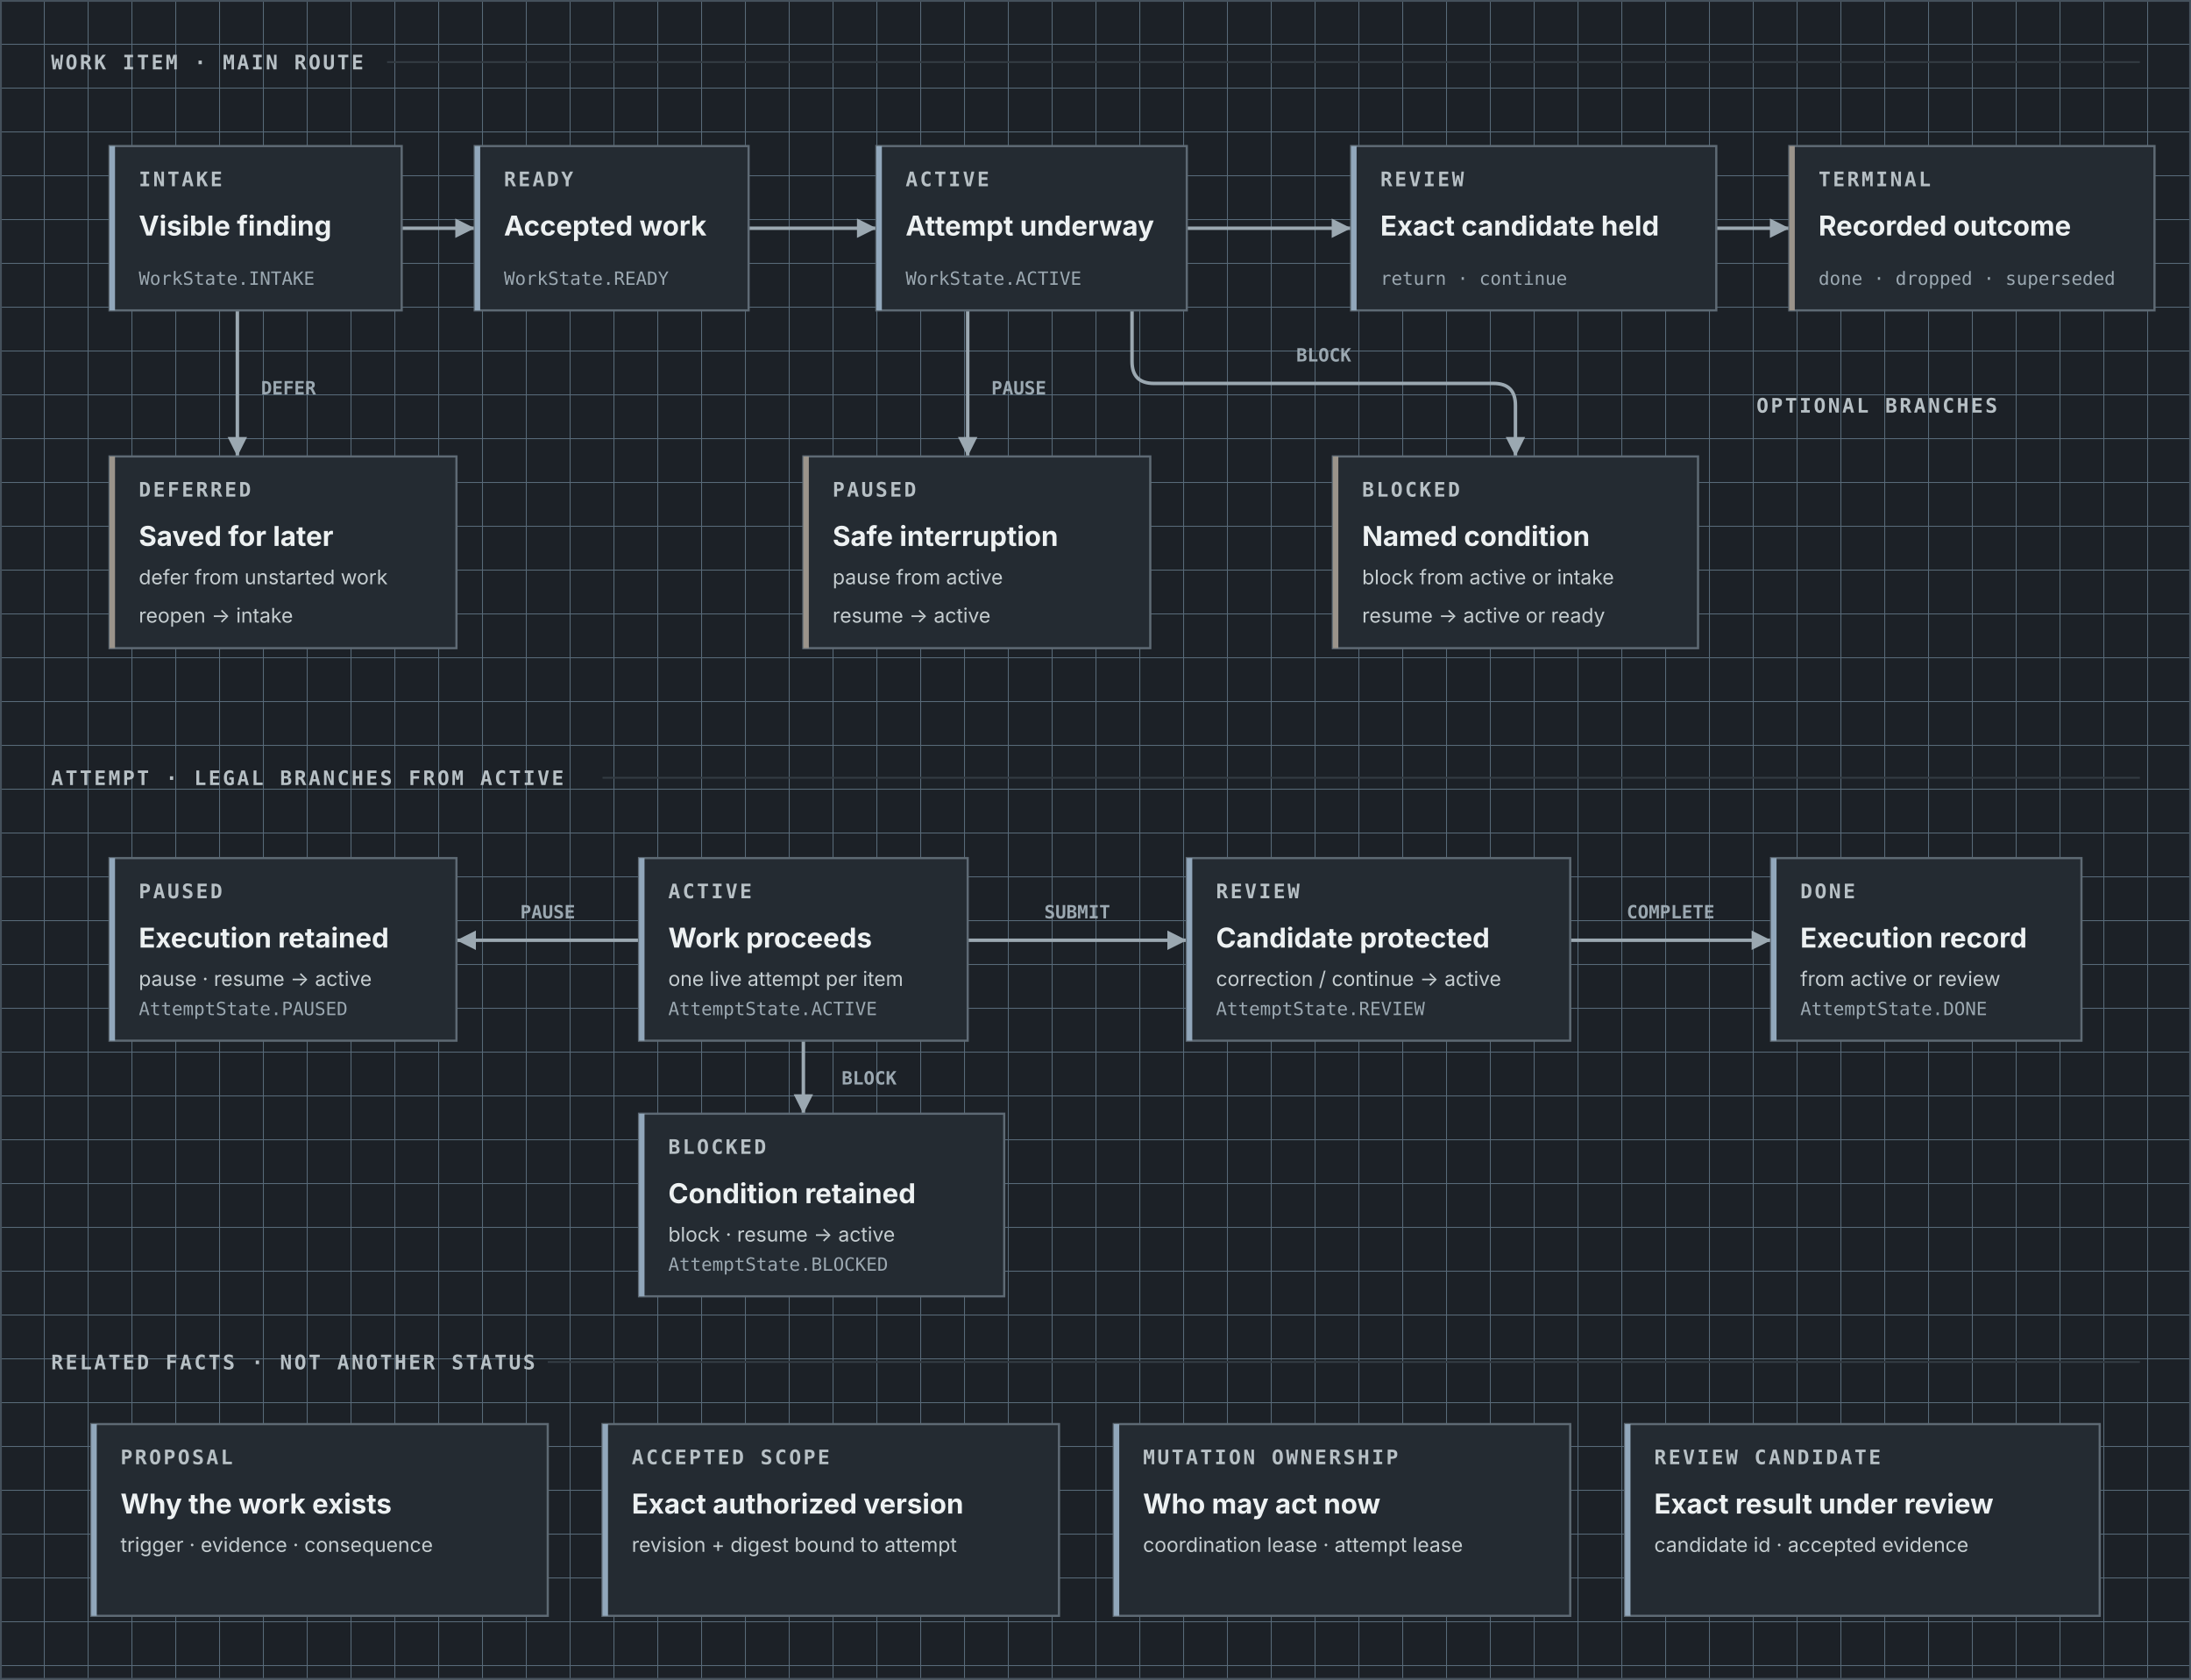
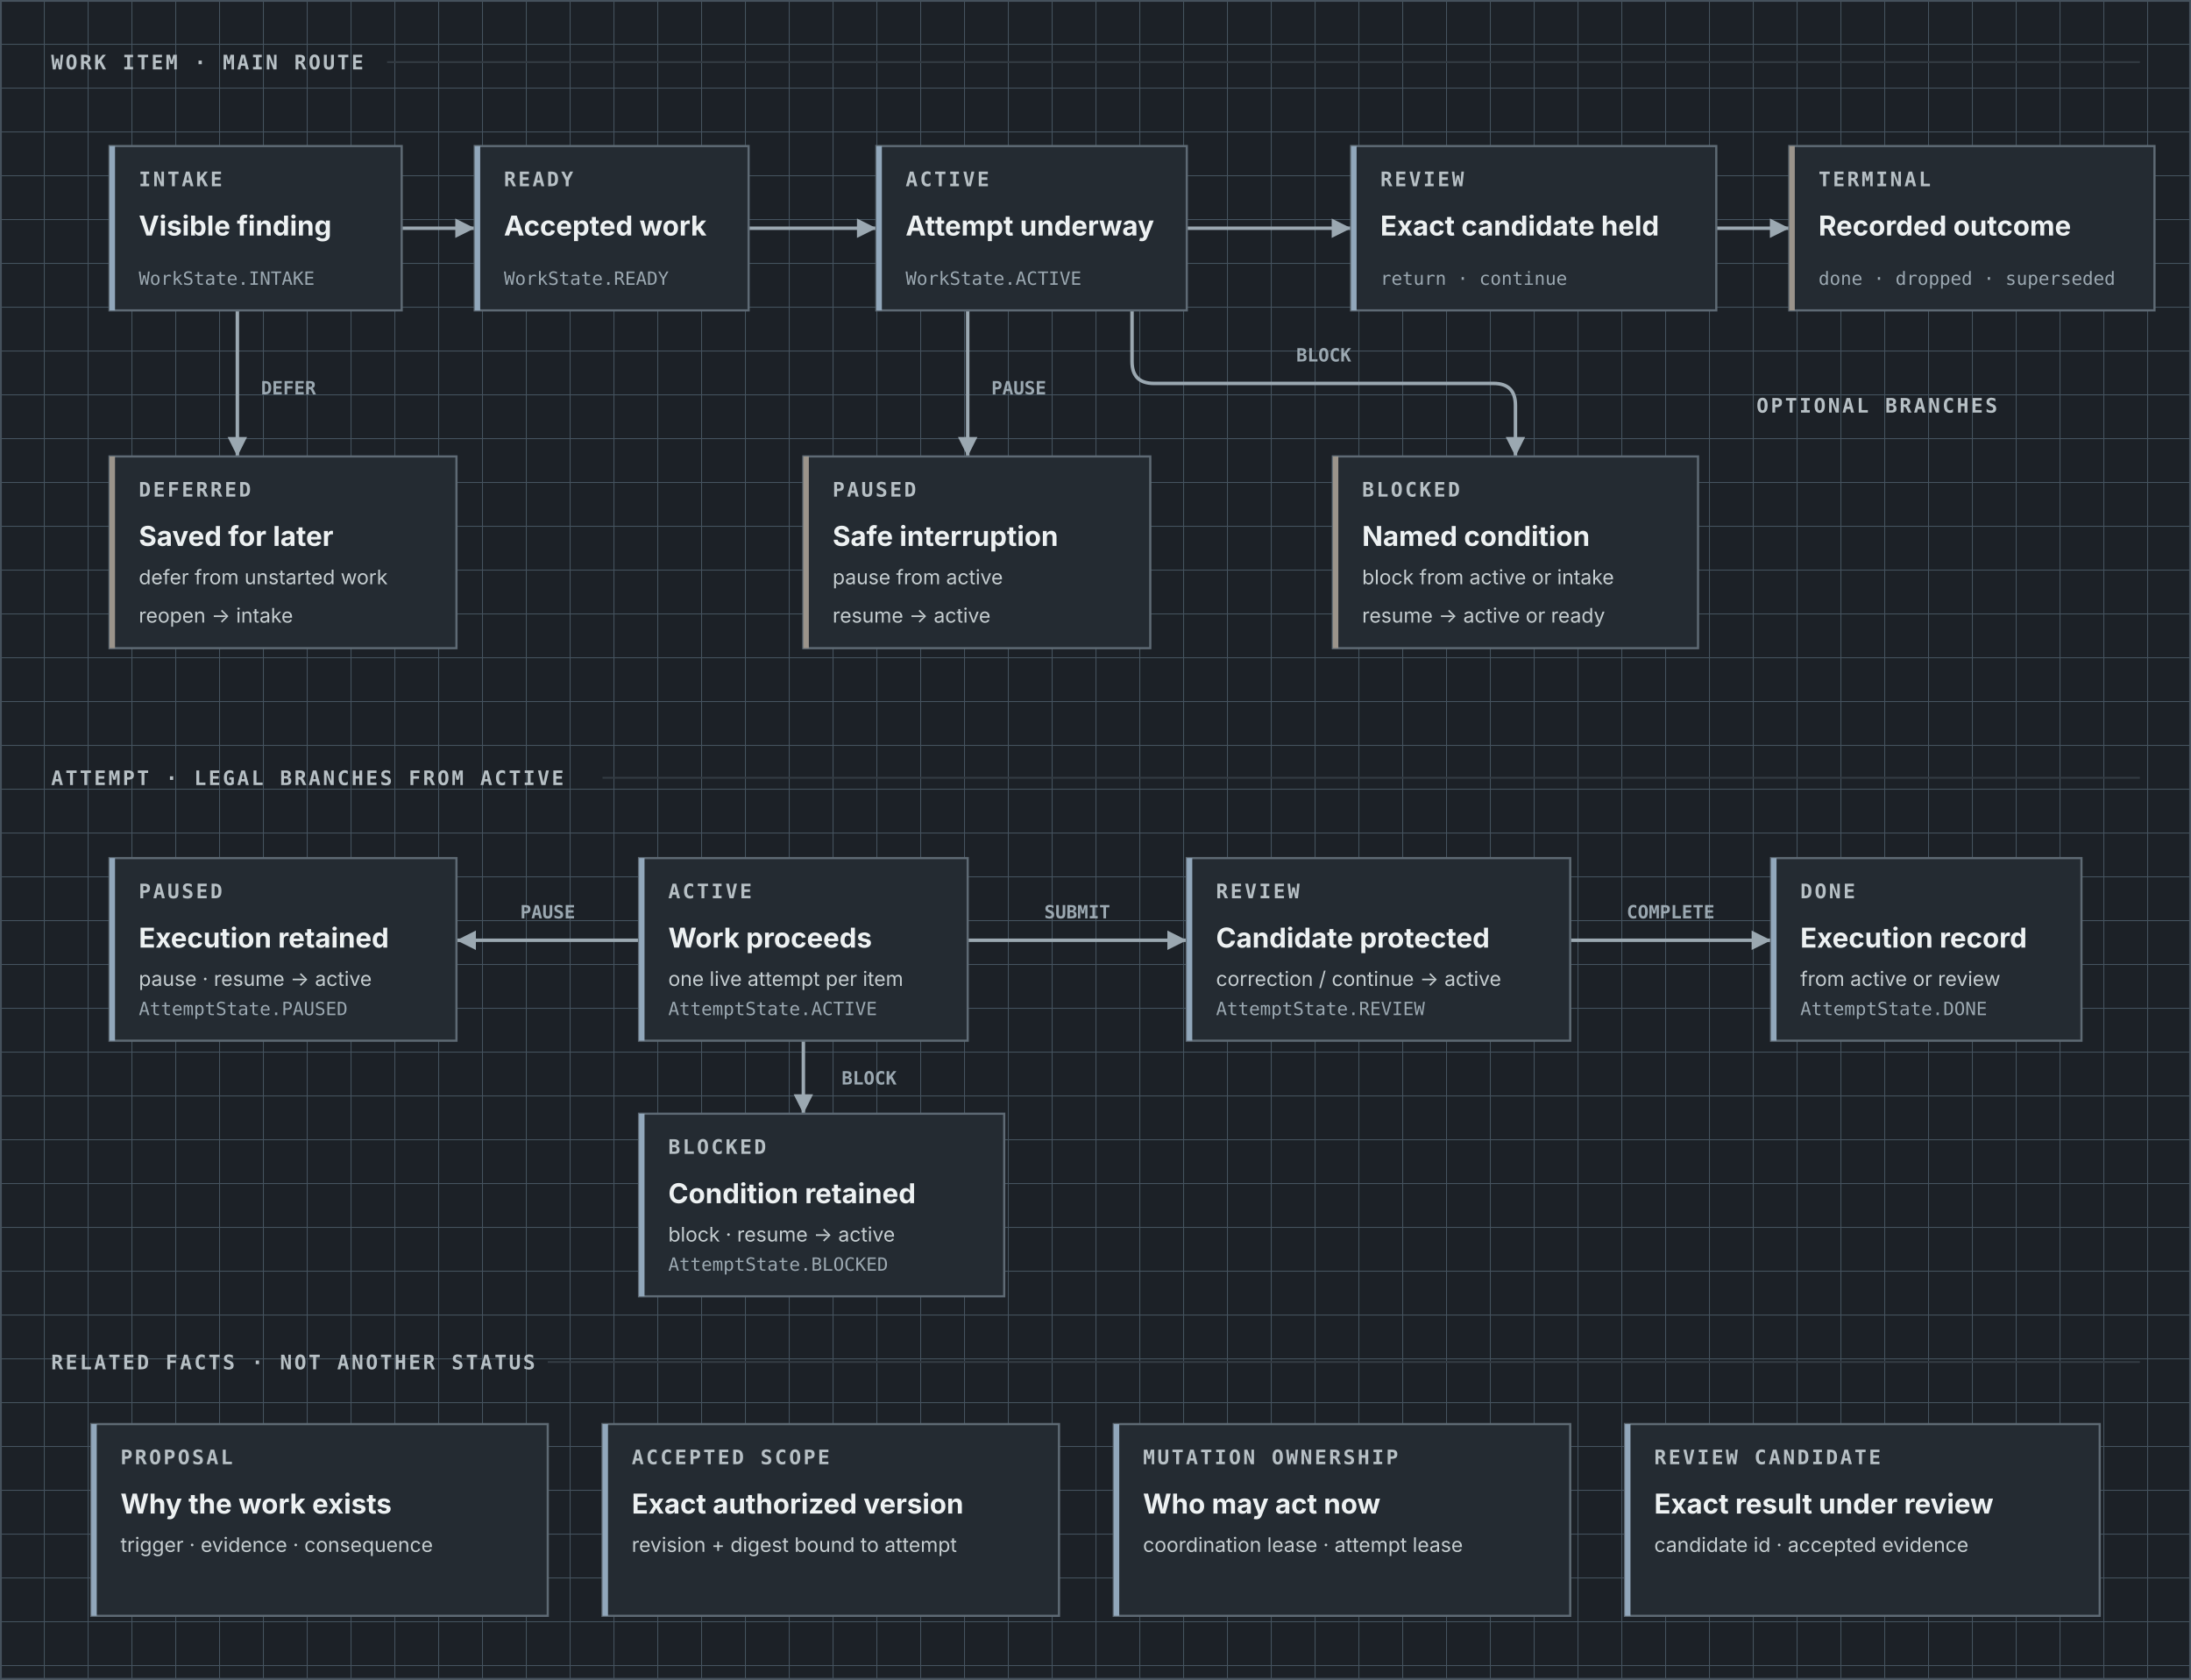
<svg xmlns="http://www.w3.org/2000/svg" role="img" aria-labelledby="title description" viewBox="0 0 1200 920">
  <defs>
    <pattern id="grid" width="24" height="24" patternUnits="userSpaceOnUse">
-       <path d="M24 0H0V24" fill="none" stroke="#586a79" stroke-width="1" />
+       <path d="M24 0H0V24" fill="none" stroke="#45535f" stroke-width="1" />
    </pattern>
    <marker id="arrow" viewBox="0 0 10 10" refX="9" refY="5" markerWidth="7" markerHeight="7" orient="auto">
      <path d="M1 1L9 5L1 9Z" fill="#9ba8b1" />
    </marker>
    <style>
      text { font-family: ui-sans-serif, system-ui, -apple-system, BlinkMacSystemFont, "Segoe UI", sans-serif; fill: #edf1f2; }
      .section-label, .box-label, .box-meta, .connector-label, .note-meta { font-family: ui-monospace, SFMono-Regular, Menlo, monospace; }
      .section-label, .box-label { font-size: 11px; font-weight: 700; letter-spacing: 0.11em; fill: #b7c0c5; }
      .section-subtitle { font-size: 11px; fill: #c5cdd0; }
      .guide { stroke: #333b42; stroke-width: 1; }
      .connector { fill: none; stroke: #9ba8b1; stroke-width: 1.9; stroke-linecap: round; }
      .connector-label { font-size: 10px; font-weight: 700; fill: #9ba8b1; }
      .box { fill: #242b32; stroke: #5e6a74; stroke-width: 1.2; }
      .box-title { font-size: 15px; font-weight: 700; }
      .box-body { font-size: 11px; fill: #c5cdd0; }
      .box-meta { font-size: 10px; fill: #9ba8b1; }
      .note { fill: #c5cdd0; }
      .note-meta { font-weight: 700; letter-spacing: 0.08em; fill: #b7c0c5; }
    </style>
  </defs>
  <rect width="1200" height="920" fill="#1c2127" />
  <rect width="1200" height="920" fill="url(#grid)" />
  <text x="28" y="38" class="section-label">WORK ITEM · MAIN ROUTE</text>
  <text x="962" y="226" class="section-label">OPTIONAL BRANCHES</text>
  <text x="28" y="430" class="section-label">ATTEMPT · LEGAL BRANCHES FROM ACTIVE</text>
  <text x="28" y="750" class="section-label">RELATED FACTS · NOT ANOTHER STATUS</text>
  <line x1="212" y1="34" x2="1172" y2="34" class="guide" />
  <line x1="330" y1="426" x2="1172" y2="426" class="guide" />
  <line x1="300" y1="746" x2="1172" y2="746" class="guide" />
  <path d="M220 125L260 125" class="connector" marker-end="url(#arrow)" />
  <path d="M410 125L480 125" class="connector" marker-end="url(#arrow)" />
  <path d="M650 125L740 125" class="connector" marker-end="url(#arrow)" />
  <path d="M940 125L980 125" class="connector" marker-end="url(#arrow)" />
  <path d="M130 170L130 250" class="connector" marker-end="url(#arrow)" />
  <text x="158" y="216" text-anchor="middle" class="connector-label">DEFER</text>
  <path d="M530 170L530 250" class="connector" marker-end="url(#arrow)" />
  <text x="558" y="216" text-anchor="middle" class="connector-label">PAUSE</text>
  <path d="M620 170L620 198Q620 210 632 210L818 210Q830 210 830 222L830 250" class="connector" marker-end="url(#arrow)" />
  <text x="725" y="198" text-anchor="middle" class="connector-label">BLOCK</text>
  <path d="M350 515L250 515" class="connector" marker-end="url(#arrow)" />
  <text x="300" y="503" text-anchor="middle" class="connector-label">PAUSE</text>
  <path d="M440 570L440 610" class="connector" marker-end="url(#arrow)" />
  <text x="476" y="594" text-anchor="middle" class="connector-label">BLOCK</text>
  <path d="M530 515L650 515" class="connector" marker-end="url(#arrow)" />
  <text x="590" y="503" text-anchor="middle" class="connector-label">SUBMIT</text>
  <path d="M860 515L970 515" class="connector" marker-end="url(#arrow)" />
  <text x="915" y="503" text-anchor="middle" class="connector-label">COMPLETE</text>
  <rect x="60" y="80" width="160" height="90" class="box" />
  <rect x="60" y="80" width="3" height="90" fill="#91a7bb" />
  <text x="76" y="102" class="box-label">INTAKE</text>
  <text x="76" y="129" class="box-title">Visible finding</text>
  <text x="76" y="156" class="box-meta">WorkState.INTAKE</text>
  <rect x="260" y="80" width="150" height="90" class="box" />
  <rect x="260" y="80" width="3" height="90" fill="#91a7bb" />
  <text x="276" y="102" class="box-label">READY</text>
  <text x="276" y="129" class="box-title">Accepted work</text>
  <text x="276" y="156" class="box-meta">WorkState.READY</text>
  <rect x="480" y="80" width="170" height="90" class="box" />
  <rect x="480" y="80" width="3" height="90" fill="#91a7bb" />
  <text x="496" y="102" class="box-label">ACTIVE</text>
  <text x="496" y="129" class="box-title">Attempt underway</text>
  <text x="496" y="156" class="box-meta">WorkState.ACTIVE</text>
  <rect x="740" y="80" width="200" height="90" class="box" />
  <rect x="740" y="80" width="3" height="90" fill="#91a7bb" />
  <text x="756" y="102" class="box-label">REVIEW</text>
  <text x="756" y="129" class="box-title">Exact candidate held</text>
  <text x="756" y="156" class="box-meta">return · continue</text>
  <rect x="980" y="80" width="200" height="90" class="box" />
  <rect x="980" y="80" width="3" height="90" fill="#9b948b" />
  <text x="996" y="102" class="box-label">TERMINAL</text>
  <text x="996" y="129" class="box-title">Recorded outcome</text>
  <text x="996" y="156" class="box-meta">done · dropped · superseded</text>
  <rect x="60" y="250" width="190" height="105" class="box" />
  <rect x="60" y="250" width="3" height="105" fill="#9b948b" />
  <text x="76" y="272" class="box-label">DEFERRED</text>
  <text x="76" y="299" class="box-title">Saved for later</text>
  <text x="76" y="320" class="box-body">defer from unstarted work</text>
  <text x="76" y="341" class="box-body">reopen → intake</text>
  <rect x="440" y="250" width="190" height="105" class="box" />
  <rect x="440" y="250" width="3" height="105" fill="#9b948b" />
  <text x="456" y="272" class="box-label">PAUSED</text>
  <text x="456" y="299" class="box-title">Safe interruption</text>
  <text x="456" y="320" class="box-body">pause from active</text>
  <text x="456" y="341" class="box-body">resume → active</text>
  <rect x="730" y="250" width="200" height="105" class="box" />
  <rect x="730" y="250" width="3" height="105" fill="#9b948b" />
  <text x="746" y="272" class="box-label">BLOCKED</text>
  <text x="746" y="299" class="box-title">Named condition</text>
  <text x="746" y="320" class="box-body">block from active or intake</text>
  <text x="746" y="341" class="box-body">resume → active or ready</text>
  <rect x="60" y="470" width="190" height="100" class="box" />
  <rect x="60" y="470" width="3" height="100" fill="#91a7bb" />
  <text x="76" y="492" class="box-label">PAUSED</text>
  <text x="76" y="519" class="box-title">Execution retained</text>
  <text x="76" y="540" class="box-body">pause · resume → active</text>
  <text x="76" y="556" class="box-meta">AttemptState.PAUSED</text>
  <rect x="350" y="470" width="180" height="100" class="box" />
  <rect x="350" y="470" width="3" height="100" fill="#91a7bb" />
  <text x="366" y="492" class="box-label">ACTIVE</text>
  <text x="366" y="519" class="box-title">Work proceeds</text>
  <text x="366" y="540" class="box-body">one live attempt per item</text>
  <text x="366" y="556" class="box-meta">AttemptState.ACTIVE</text>
  <rect x="650" y="470" width="210" height="100" class="box" />
  <rect x="650" y="470" width="3" height="100" fill="#91a7bb" />
  <text x="666" y="492" class="box-label">REVIEW</text>
  <text x="666" y="519" class="box-title">Candidate protected</text>
  <text x="666" y="540" class="box-body">correction / continue → active</text>
  <text x="666" y="556" class="box-meta">AttemptState.REVIEW</text>
  <rect x="970" y="470" width="170" height="100" class="box" />
  <rect x="970" y="470" width="3" height="100" fill="#91a7bb" />
  <text x="986" y="492" class="box-label">DONE</text>
  <text x="986" y="519" class="box-title">Execution record</text>
  <text x="986" y="540" class="box-body">from active or review</text>
  <text x="986" y="556" class="box-meta">AttemptState.DONE</text>
  <rect x="350" y="610" width="200" height="100" class="box" />
  <rect x="350" y="610" width="3" height="100" fill="#91a7bb" />
  <text x="366" y="632" class="box-label">BLOCKED</text>
  <text x="366" y="659" class="box-title">Condition retained</text>
  <text x="366" y="680" class="box-body">block · resume → active</text>
  <text x="366" y="696" class="box-meta">AttemptState.BLOCKED</text>
  <rect x="50" y="780" width="250" height="105" class="box" />
  <rect x="50" y="780" width="3" height="105" fill="#91a7bb" />
  <text x="66" y="802" class="box-label">PROPOSAL</text>
  <text x="66" y="829" class="box-title">Why the work exists</text>
  <text x="66" y="850" class="box-body">trigger · evidence · consequence</text>
  <rect x="330" y="780" width="250" height="105" class="box" />
  <rect x="330" y="780" width="3" height="105" fill="#91a7bb" />
  <text x="346" y="802" class="box-label">ACCEPTED SCOPE</text>
  <text x="346" y="829" class="box-title">Exact authorized version</text>
  <text x="346" y="850" class="box-body">revision + digest bound to attempt</text>
  <rect x="610" y="780" width="250" height="105" class="box" />
  <rect x="610" y="780" width="3" height="105" fill="#91a7bb" />
  <text x="626" y="802" class="box-label">MUTATION OWNERSHIP</text>
  <text x="626" y="829" class="box-title">Who may act now</text>
  <text x="626" y="850" class="box-body">coordination lease · attempt lease</text>
  <rect x="890" y="780" width="260" height="105" class="box" />
  <rect x="890" y="780" width="3" height="105" fill="#91a7bb" />
  <text x="906" y="802" class="box-label">REVIEW CANDIDATE</text>
  <text x="906" y="829" class="box-title">Exact result under review</text>
  <text x="906" y="850" class="box-body">candidate id · accepted evidence</text>
  <rect x="0.5" y="0.5" width="1199" height="919" fill="none" stroke="#45515c" />
</svg>
